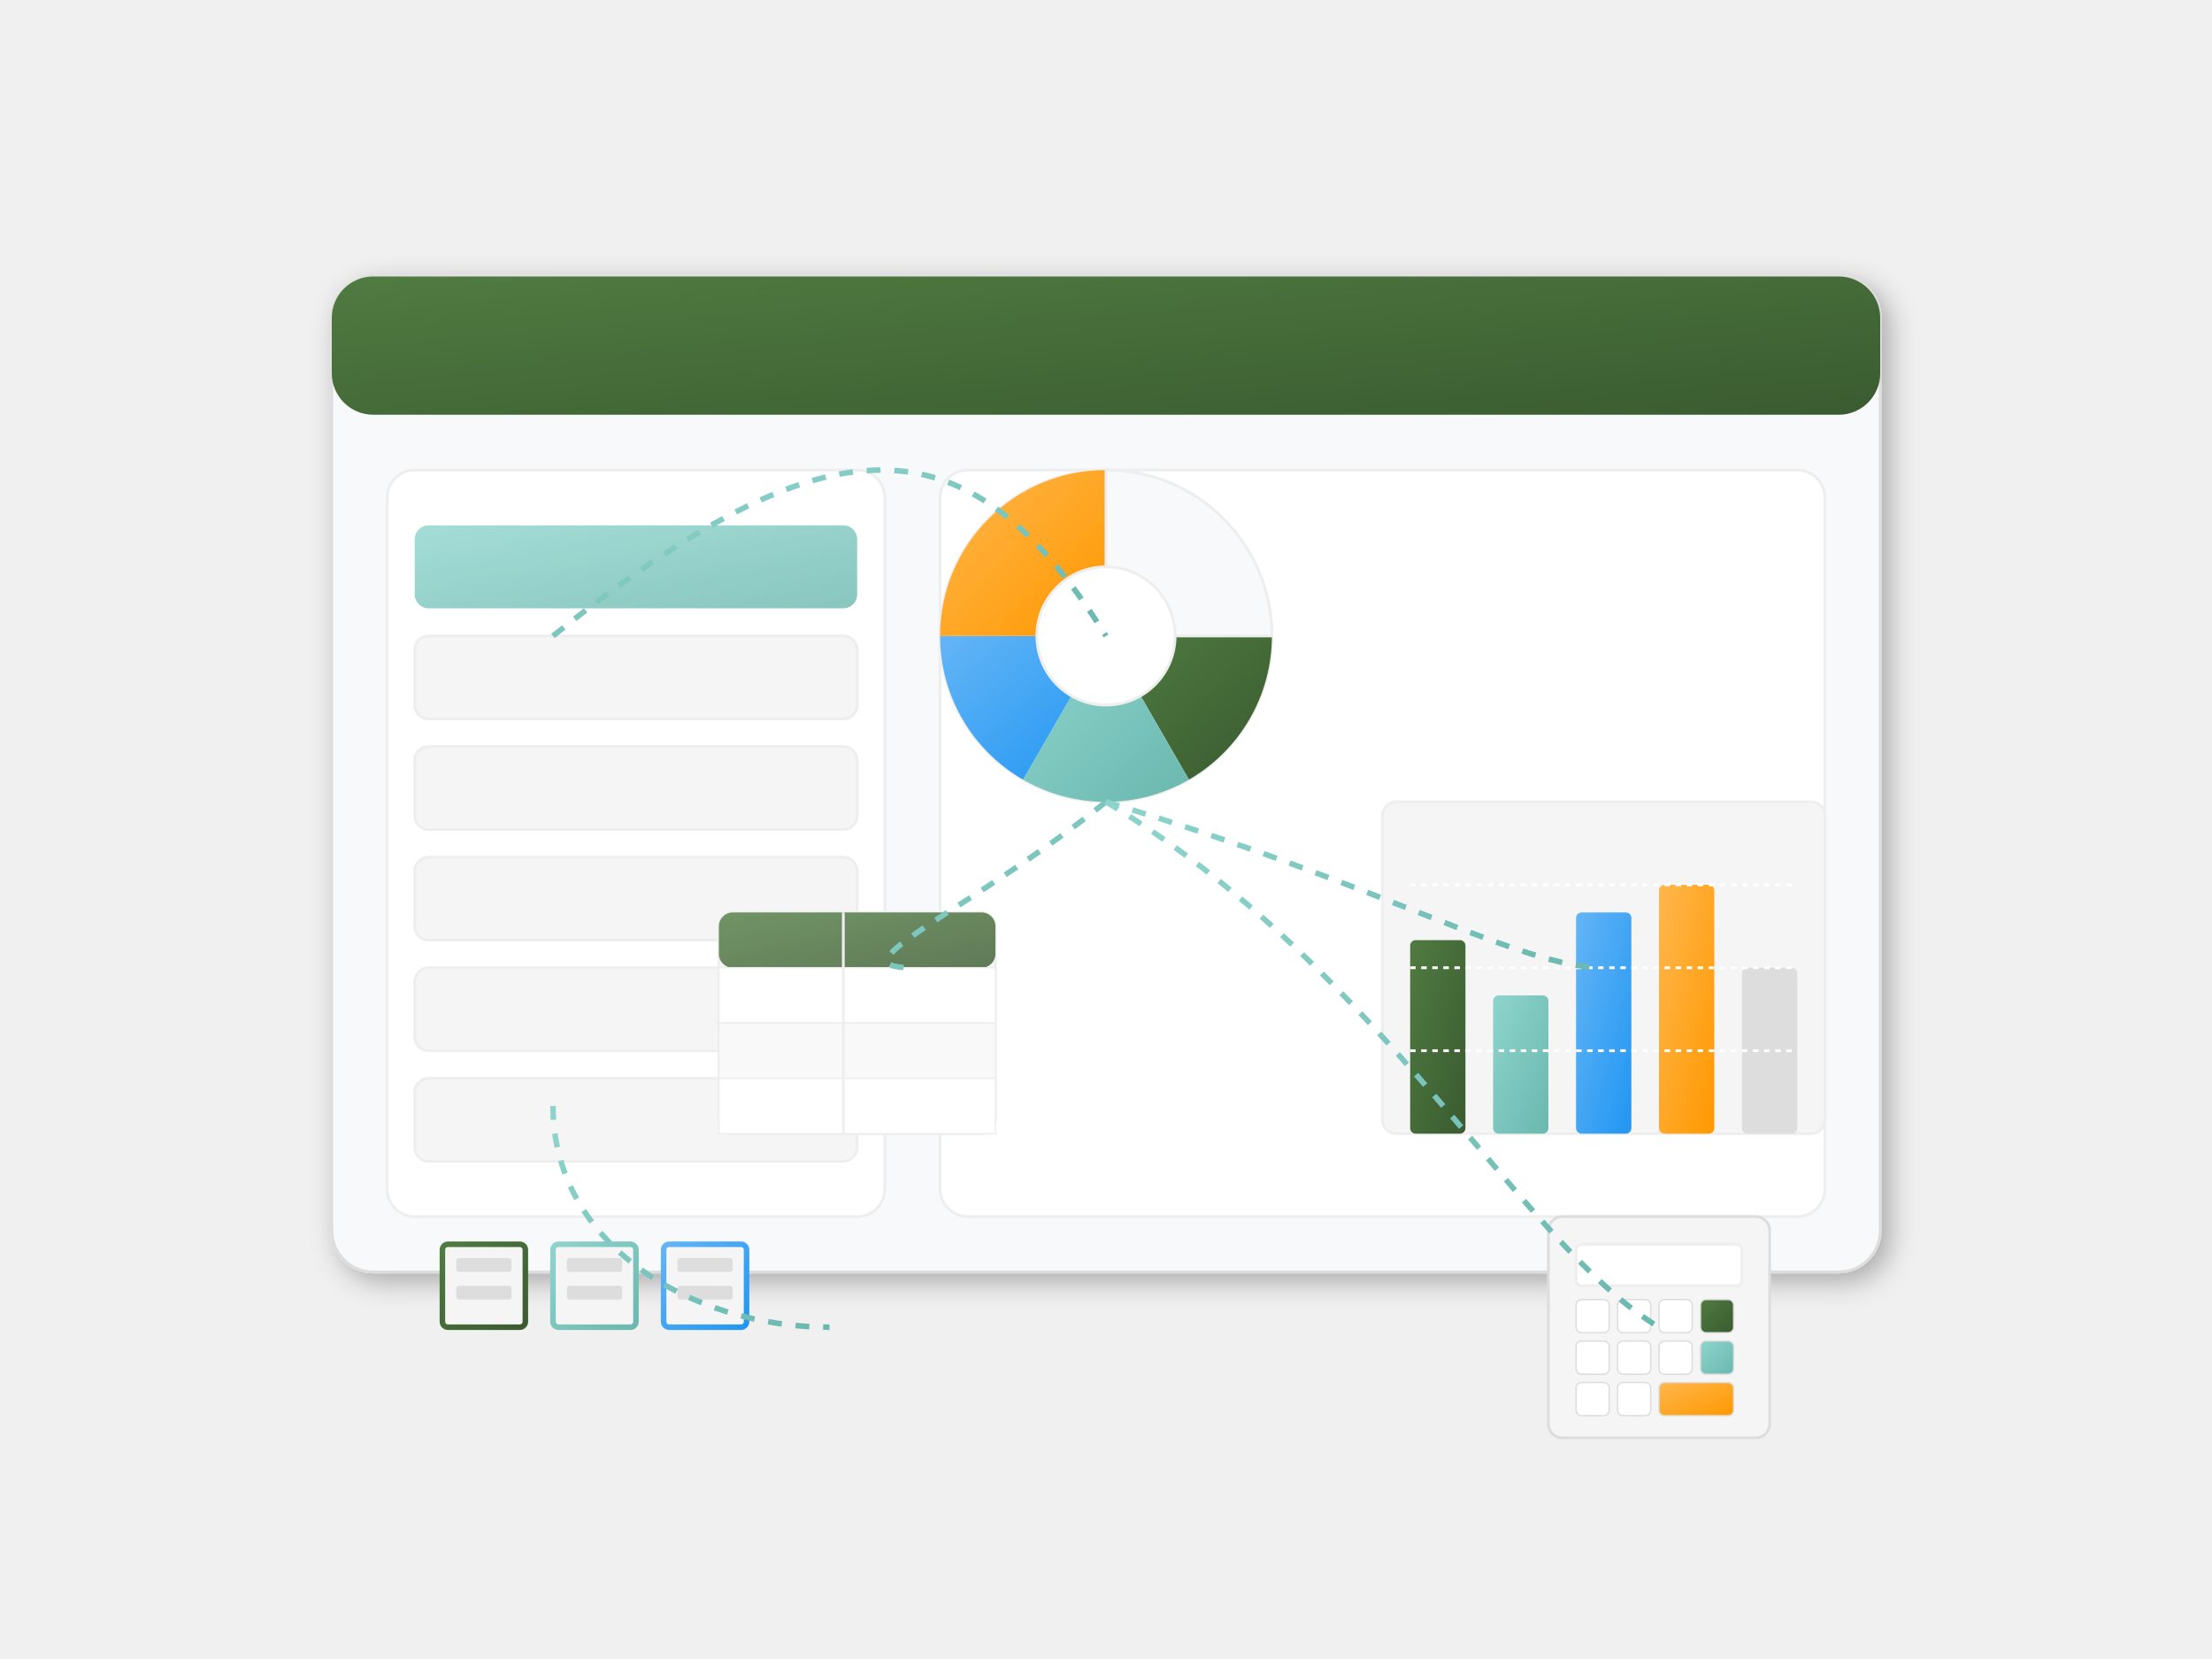
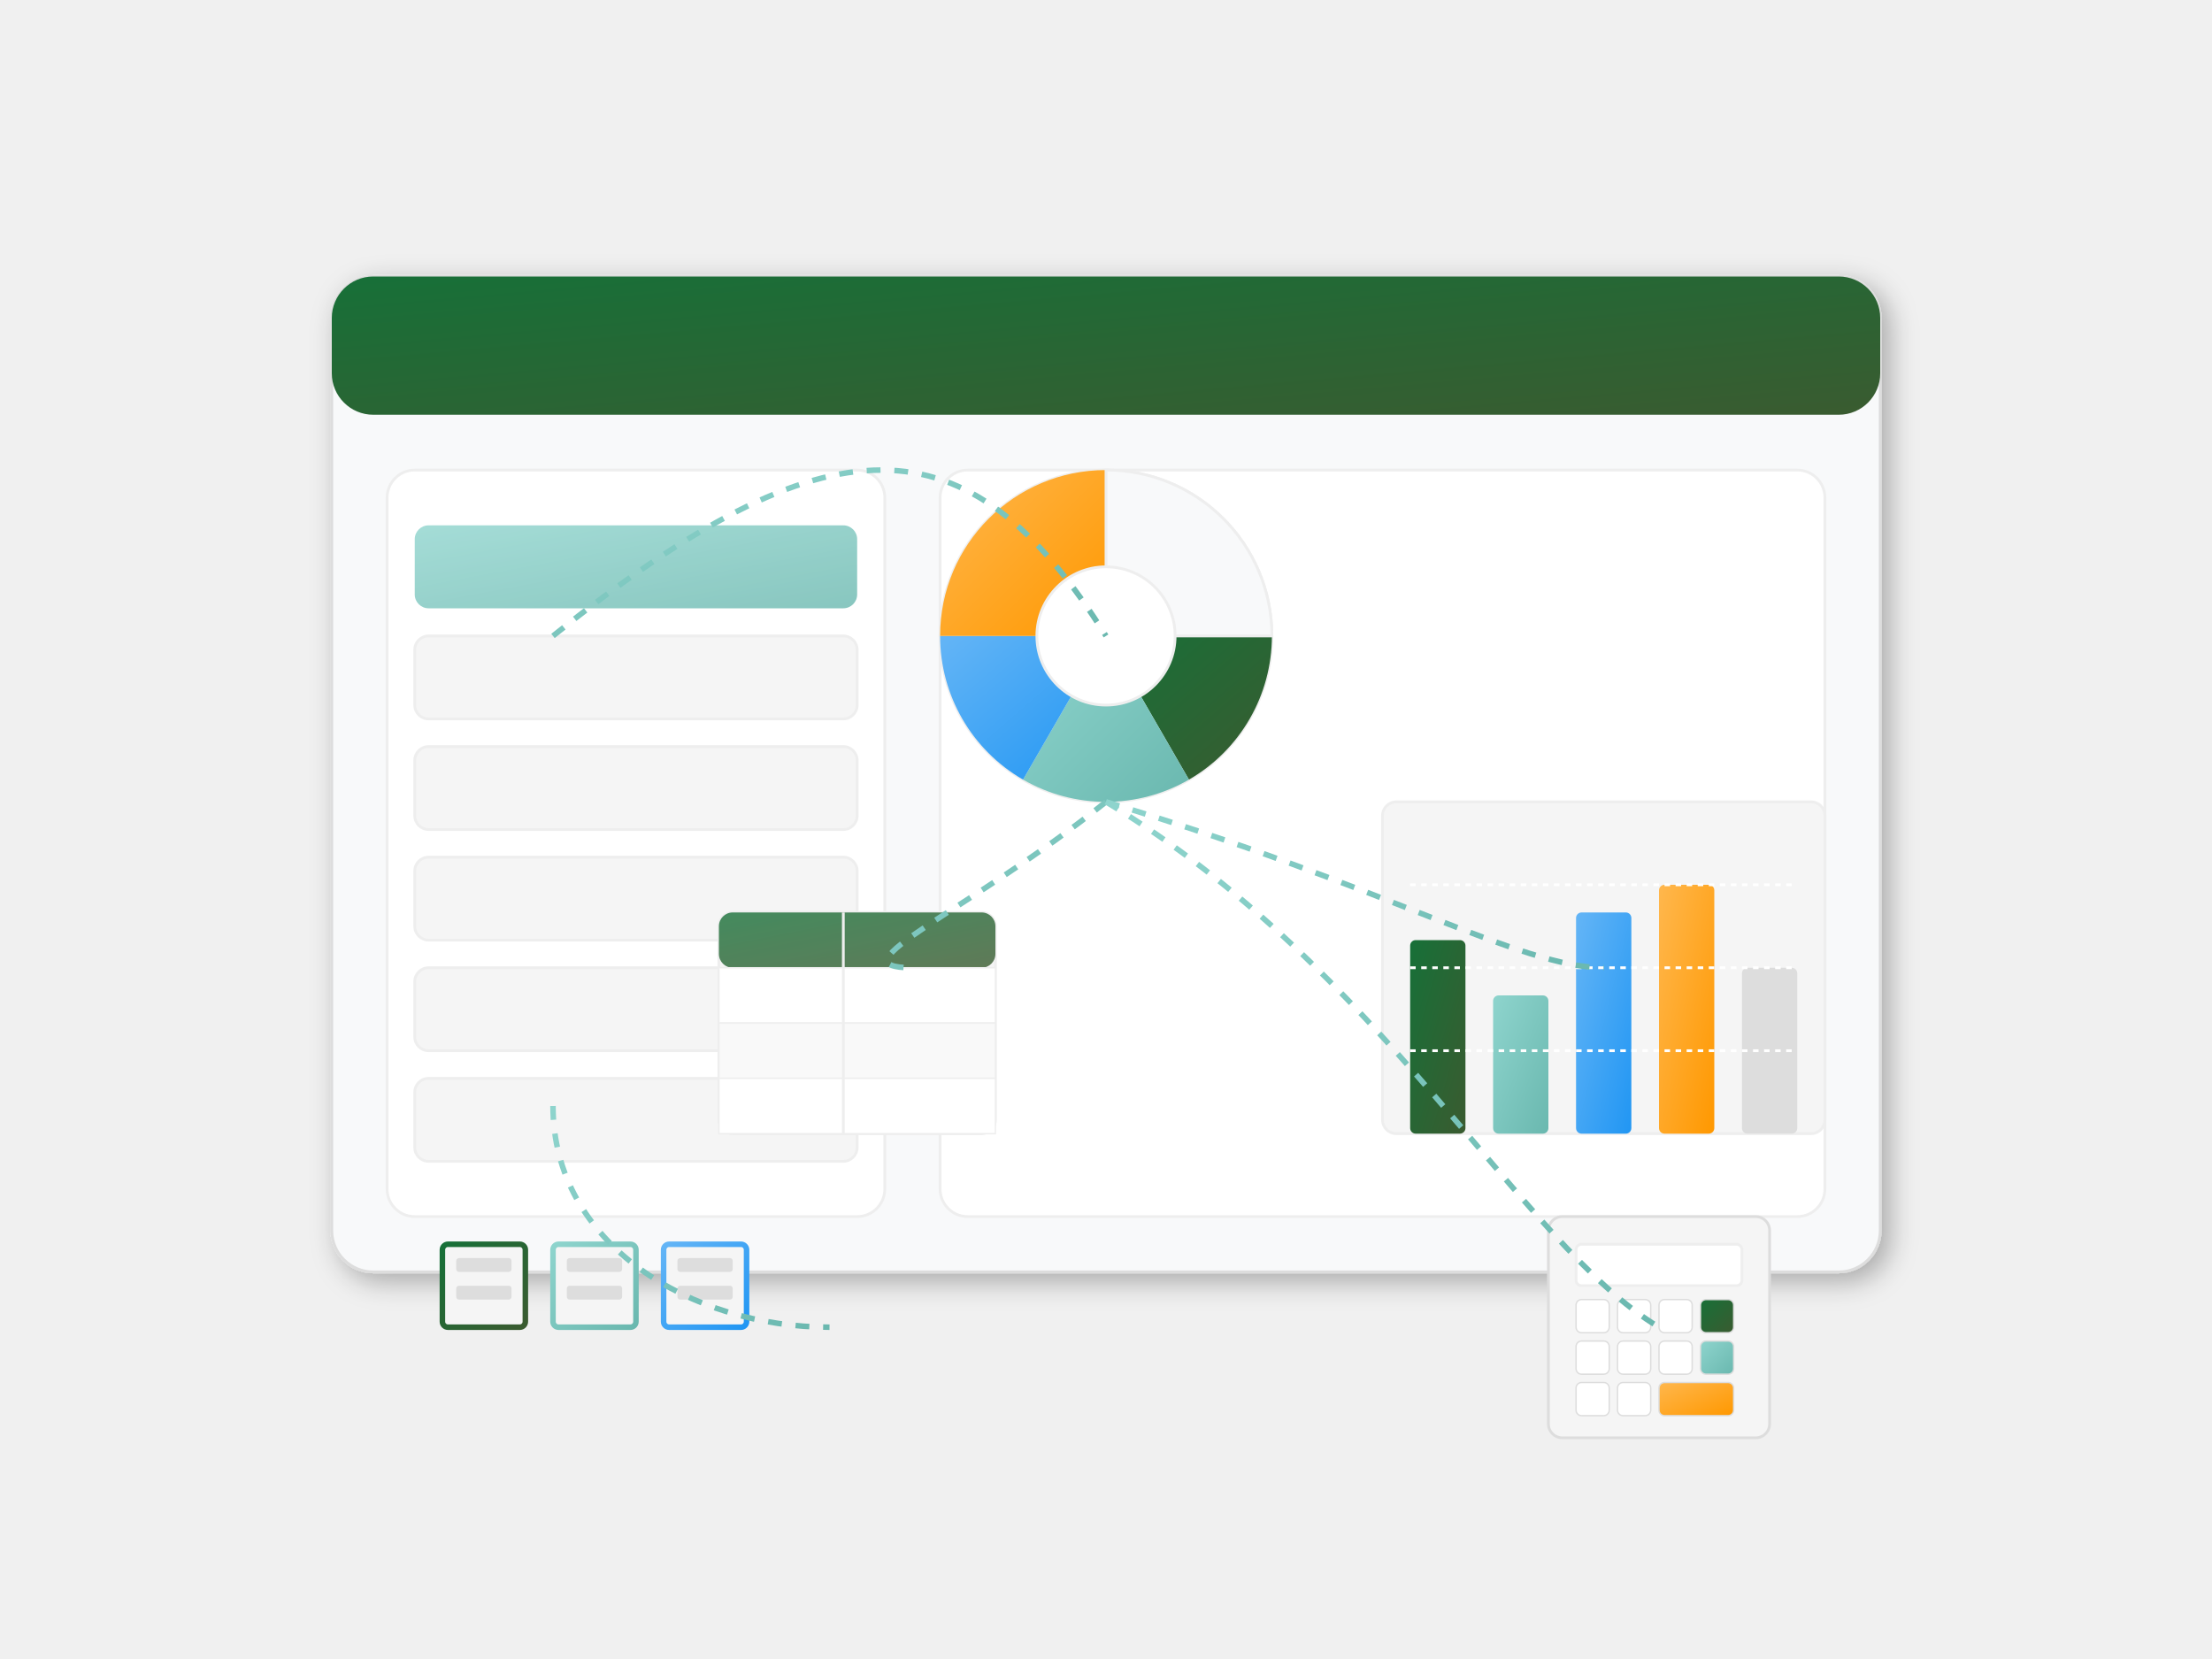
<svg xmlns="http://www.w3.org/2000/svg" width="800" height="600" viewBox="0 0 800 600">
  <defs>
    <linearGradient id="greenGradient" x1="0%" y1="0%" x2="100%" y2="100%">
-       <stop offset="0%" style="stop-color:#507b41;stop-opacity:1" />
+       <stop offset="0%" style="stop-color:#177038;stop-opacity:1" />
      <stop offset="100%" style="stop-color:#3a5b30;stop-opacity:1" />
    </linearGradient>
    <linearGradient id="turquoiseGradient" x1="0%" y1="0%" x2="100%" y2="100%">
      <stop offset="0%" style="stop-color:#8ed4cd;stop-opacity:1" />
      <stop offset="100%" style="stop-color:#6ab8af;stop-opacity:1" />
    </linearGradient>
    <linearGradient id="blueGradient" x1="0%" y1="0%" x2="100%" y2="100%">
      <stop offset="0%" style="stop-color:#64b5f6;stop-opacity:1" />
      <stop offset="100%" style="stop-color:#2196f3;stop-opacity:1" />
    </linearGradient>
    <linearGradient id="orangeGradient" x1="0%" y1="0%" x2="100%" y2="100%">
      <stop offset="0%" style="stop-color:#ffb74d;stop-opacity:1" />
      <stop offset="100%" style="stop-color:#ff9800;stop-opacity:1" />
    </linearGradient>
    <filter id="shadow" x="-20%" y="-20%" width="140%" height="140%">
      <feDropShadow dx="3" dy="3" stdDeviation="5" flood-opacity="0.3" />
    </filter>
  </defs>
  <rect x="0" y="0" width="800" height="600" fill="transparent" />
  <rect x="120" y="100" width="560" height="360" rx="15" ry="15" fill="#f8f9fa" stroke="#ddd" stroke-width="1" filter="url(#shadow)" />
  <rect x="120" y="100" width="560" height="50" rx="15" ry="15" fill="url(#greenGradient)" />
  <rect x="140" y="170" width="180" height="270" rx="10" ry="10" fill="#ffffff" stroke="#eee" stroke-width="1" />
  <rect x="150" y="190" width="160" height="30" rx="5" ry="5" fill="url(#turquoiseGradient)" opacity="0.8" />
  <rect x="150" y="230" width="160" height="30" rx="5" ry="5" fill="#f5f5f5" stroke="#eee" stroke-width="1" />
  <rect x="150" y="270" width="160" height="30" rx="5" ry="5" fill="#f5f5f5" stroke="#eee" stroke-width="1" />
  <rect x="150" y="310" width="160" height="30" rx="5" ry="5" fill="#f5f5f5" stroke="#eee" stroke-width="1" />
  <rect x="150" y="350" width="160" height="30" rx="5" ry="5" fill="#f5f5f5" stroke="#eee" stroke-width="1" />
  <rect x="150" y="390" width="160" height="30" rx="5" ry="5" fill="#f5f5f5" stroke="#eee" stroke-width="1" />
  <rect x="340" y="170" width="320" height="270" rx="10" ry="10" fill="#ffffff" stroke="#eee" stroke-width="1" />
  <g transform="translate(400, 230)">
    <circle cx="0" cy="0" r="60" fill="#f5f5f5" stroke="#eee" stroke-width="1" />
    <path d="M0,0 L60,0 A60,60 0 0,1 30,51.96 z" fill="url(#greenGradient)" />
    <path d="M0,0 L30,51.96 A60,60 0 0,1 -30,51.96 z" fill="url(#turquoiseGradient)" />
    <path d="M0,0 L-30,51.96 A60,60 0 0,1 -60,0 z" fill="url(#blueGradient)" />
    <path d="M0,0 L-60,0 A60,60 0 0,1 0,-60 z" fill="url(#orangeGradient)" />
    <path d="M0,0 L0,-60 A60,60 0 0,1 60,0 z" fill="#f8f9fa" stroke="#eee" stroke-width="1" />
    <circle cx="0" cy="0" r="25" fill="#ffffff" stroke="#eee" stroke-width="1" />
  </g>
  <g transform="translate(580, 350)">
    <rect x="-80" y="-60" width="160" height="120" fill="#f5f5f5" stroke="#eee" stroke-width="1" rx="5" ry="5" />
    <rect x="-70" y="-10" width="20" height="70" fill="url(#greenGradient)" rx="2" ry="2" />
    <rect x="-40" y="10" width="20" height="50" fill="url(#turquoiseGradient)" rx="2" ry="2" />
    <rect x="-10" y="-20" width="20" height="80" fill="url(#blueGradient)" rx="2" ry="2" />
    <rect x="20" y="-30" width="20" height="90" fill="url(#orangeGradient)" rx="2" ry="2" />
    <rect x="50" y="0" width="20" height="60" fill="#ddd" rx="2" ry="2" />
    <line x1="-70" y1="30" x2="70" y2="30" stroke="#fff" stroke-width="1" stroke-dasharray="2,2" />
    <line x1="-70" y1="0" x2="70" y2="0" stroke="#fff" stroke-width="1" stroke-dasharray="2,2" />
    <line x1="-70" y1="-30" x2="70" y2="-30" stroke="#fff" stroke-width="1" stroke-dasharray="2,2" />
  </g>
  <g transform="translate(400, 350)">
    <rect x="-140" y="-20" width="100" height="80" rx="5" ry="5" fill="#f5f5f5" stroke="#eee" stroke-width="1" />
    <rect x="-140" y="-20" width="100" height="20" rx="5" ry="5" fill="url(#greenGradient)" opacity="0.8" />
    <rect x="-140" y="0" width="100" height="20" rx="0" ry="0" fill="#fff" stroke="#eee" stroke-width="0.5" />
    <rect x="-140" y="20" width="100" height="20" rx="0" ry="0" fill="#f9f9f9" stroke="#eee" stroke-width="0.5" />
    <rect x="-140" y="40" width="100" height="20" rx="0" ry="0" fill="#fff" stroke="#eee" stroke-width="0.5" />
    <line x1="-95" y1="-20" x2="-95" y2="60" stroke="#eee" stroke-width="1" />
  </g>
  <g transform="translate(200, 480)">
    <rect x="-40" y="-30" width="30" height="30" fill="#f5f5f5" stroke="url(#greenGradient)" stroke-width="2" rx="2" ry="2" />
    <rect x="-35" y="-25" width="20" height="5" fill="#ddd" rx="1" ry="1" />
    <rect x="-35" y="-15" width="20" height="5" fill="#ddd" rx="1" ry="1" />
    <rect x="0" y="-30" width="30" height="30" fill="#f5f5f5" stroke="url(#turquoiseGradient)" stroke-width="2" rx="2" ry="2" />
    <rect x="5" y="-25" width="20" height="5" fill="#ddd" rx="1" ry="1" />
    <rect x="5" y="-15" width="20" height="5" fill="#ddd" rx="1" ry="1" />
    <rect x="40" y="-30" width="30" height="30" fill="#f5f5f5" stroke="url(#blueGradient)" stroke-width="2" rx="2" ry="2" />
    <rect x="45" y="-25" width="20" height="5" fill="#ddd" rx="1" ry="1" />
    <rect x="45" y="-15" width="20" height="5" fill="#ddd" rx="1" ry="1" />
  </g>
  <g transform="translate(600, 480)">
    <rect x="-40" y="-40" width="80" height="80" rx="5" ry="5" fill="#f5f5f5" stroke="#ddd" stroke-width="1" />
    <rect x="-30" y="-30" width="60" height="15" rx="2" ry="2" fill="#fff" stroke="#eee" stroke-width="1" />
    <g fill="#fff" stroke="#ddd" stroke-width="0.5">
      <rect x="-30" y="-10" width="12" height="12" rx="2" ry="2" />
      <rect x="-15" y="-10" width="12" height="12" rx="2" ry="2" />
      <rect x="0" y="-10" width="12" height="12" rx="2" ry="2" />
      <rect x="15" y="-10" width="12" height="12" rx="2" ry="2" fill="url(#greenGradient)" />
      <rect x="-30" y="5" width="12" height="12" rx="2" ry="2" />
      <rect x="-15" y="5" width="12" height="12" rx="2" ry="2" />
      <rect x="0" y="5" width="12" height="12" rx="2" ry="2" />
      <rect x="15" y="5" width="12" height="12" rx="2" ry="2" fill="url(#turquoiseGradient)" />
      <rect x="-30" y="20" width="12" height="12" rx="2" ry="2" />
      <rect x="-15" y="20" width="12" height="12" rx="2" ry="2" />
      <rect x="0" y="20" width="27" height="12" rx="2" ry="2" fill="url(#orangeGradient)" />
    </g>
  </g>
  <path d="M200,230 C300,150 350,150 400,230" stroke="url(#turquoiseGradient)" stroke-width="2" stroke-dasharray="5,5" fill="none" />
  <path d="M400,290 C500,320 550,350 580,350" stroke="url(#turquoiseGradient)" stroke-width="2" stroke-dasharray="5,5" fill="none" />
  <path d="M400,290 C350,330 300,350 330,350" stroke="url(#turquoiseGradient)" stroke-width="2" stroke-dasharray="5,5" fill="none" />
  <path d="M200,400 C200,450 250,480 300,480" stroke="url(#turquoiseGradient)" stroke-width="2" stroke-dasharray="5,5" fill="none" />
  <path d="M400,290 C500,350 550,450 600,480" stroke="url(#turquoiseGradient)" stroke-width="2" stroke-dasharray="5,5" fill="none" />
</svg>
